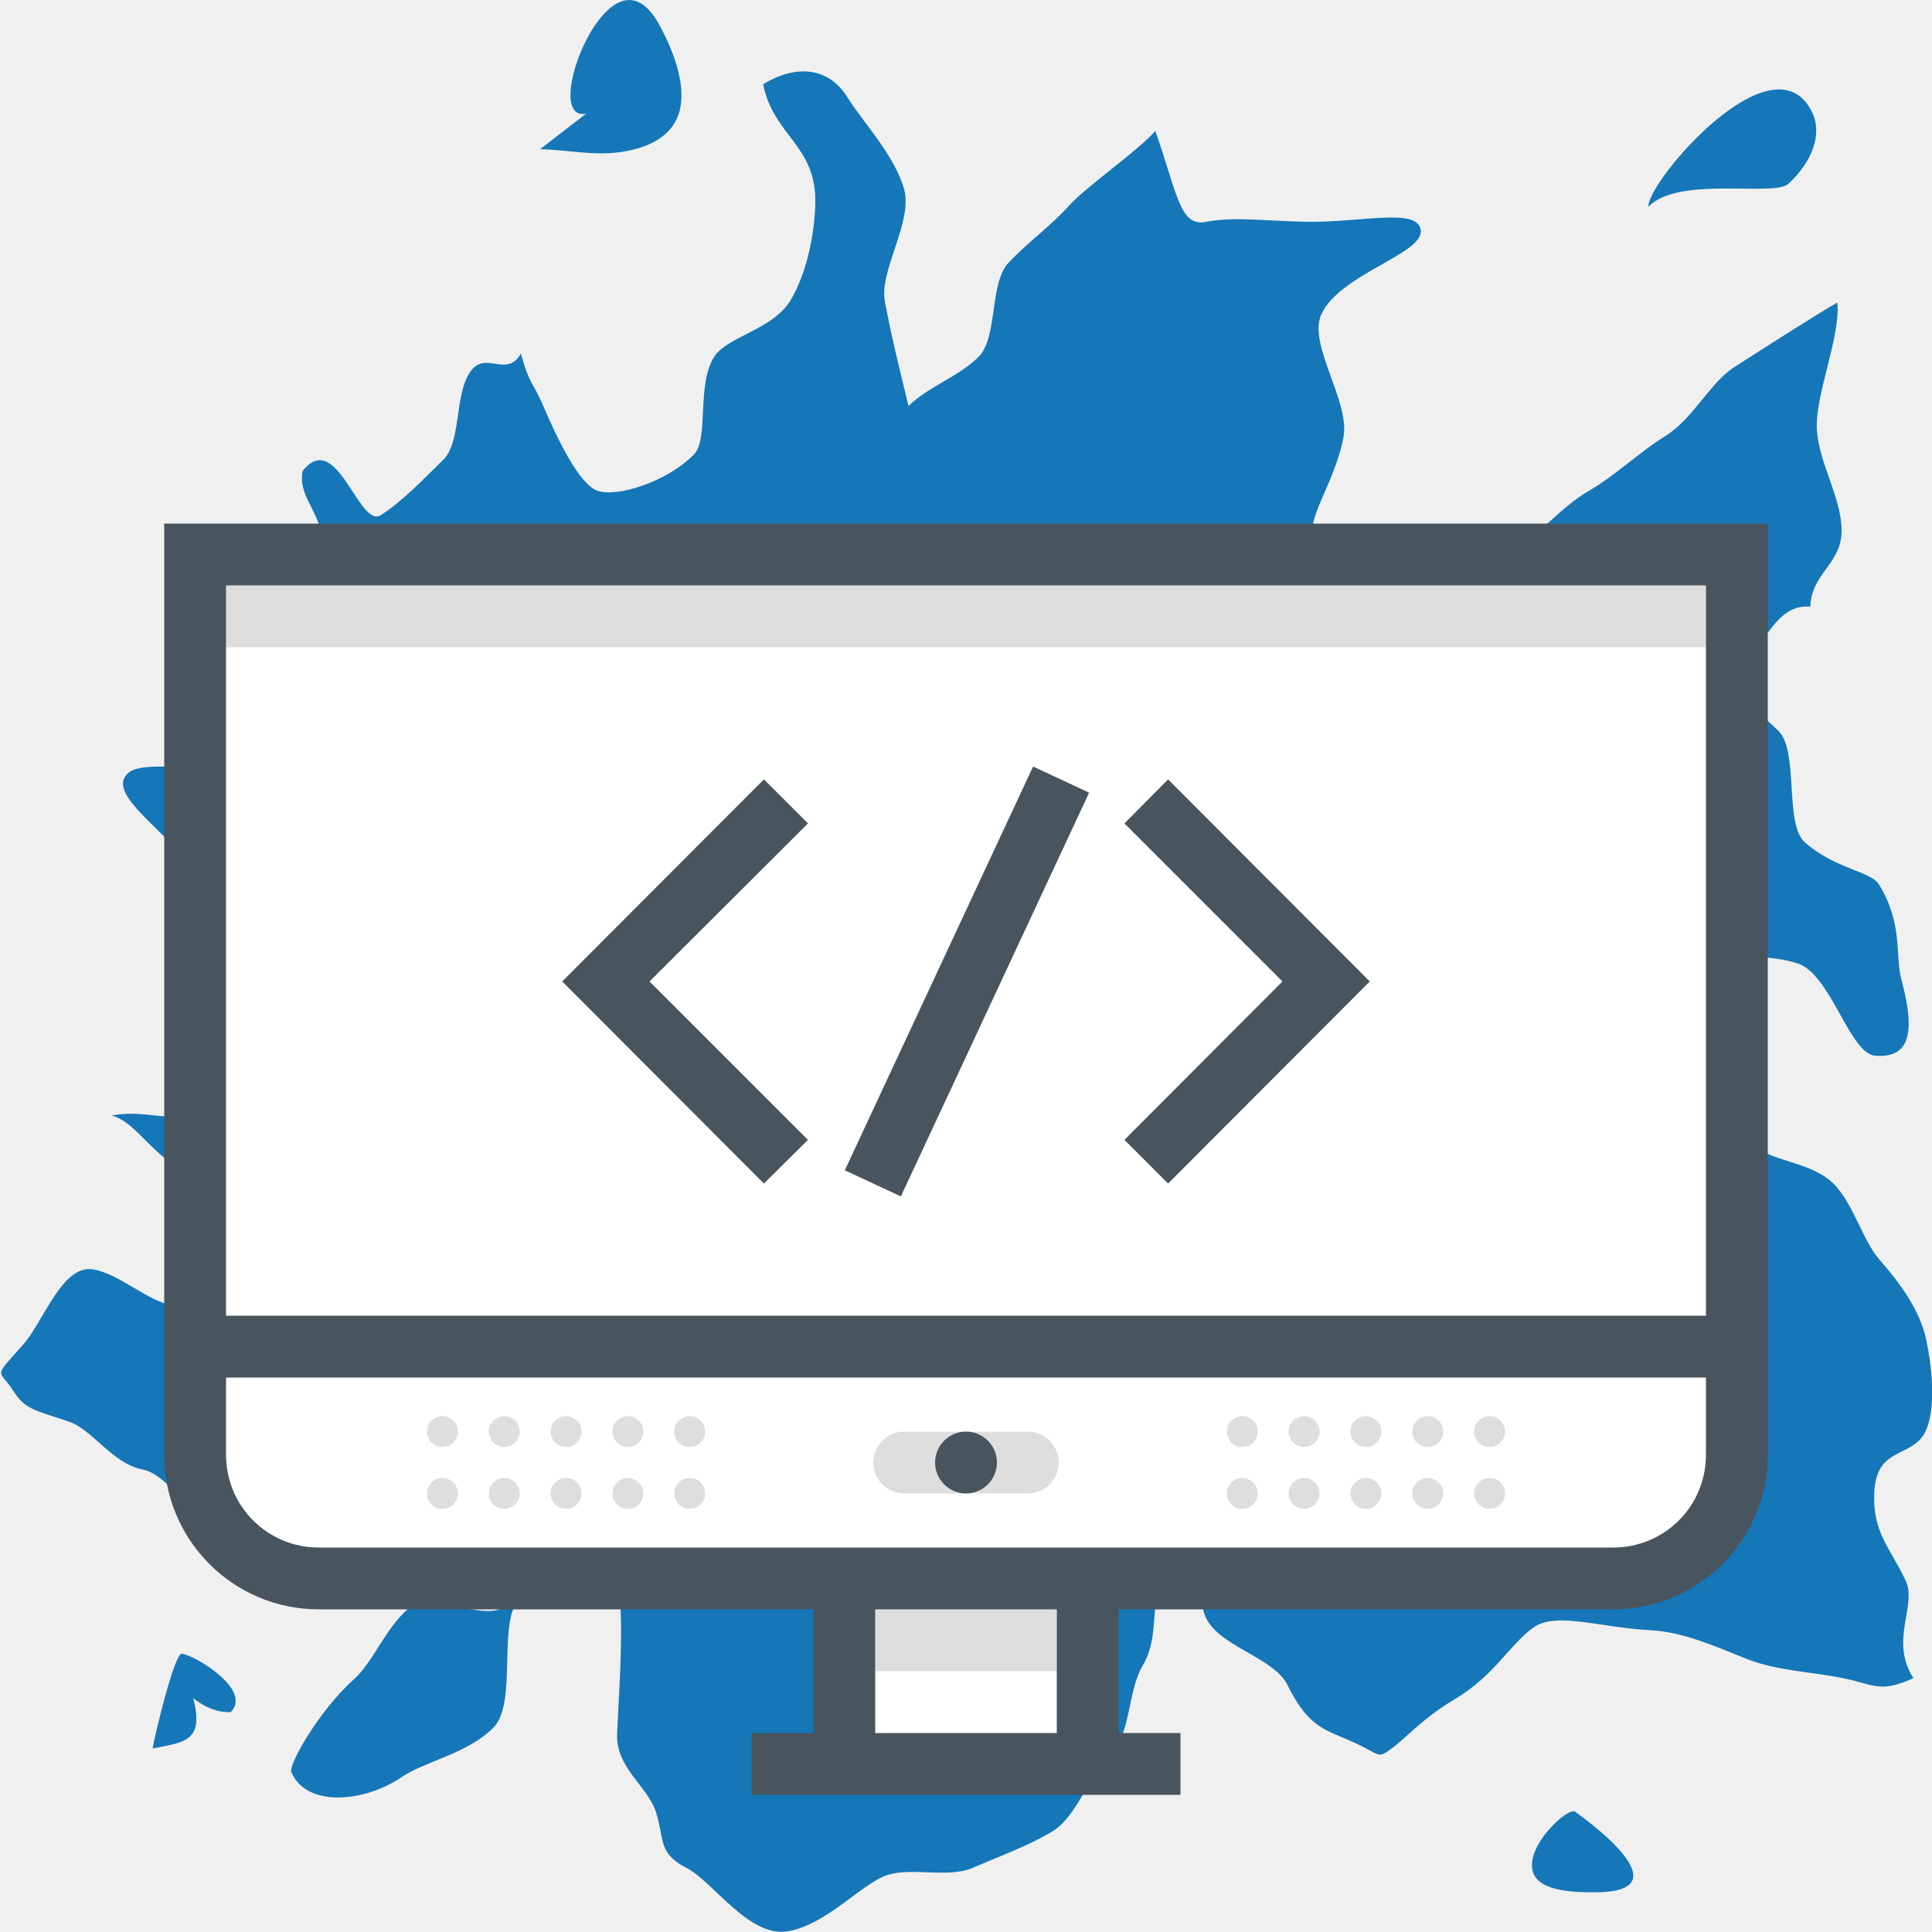
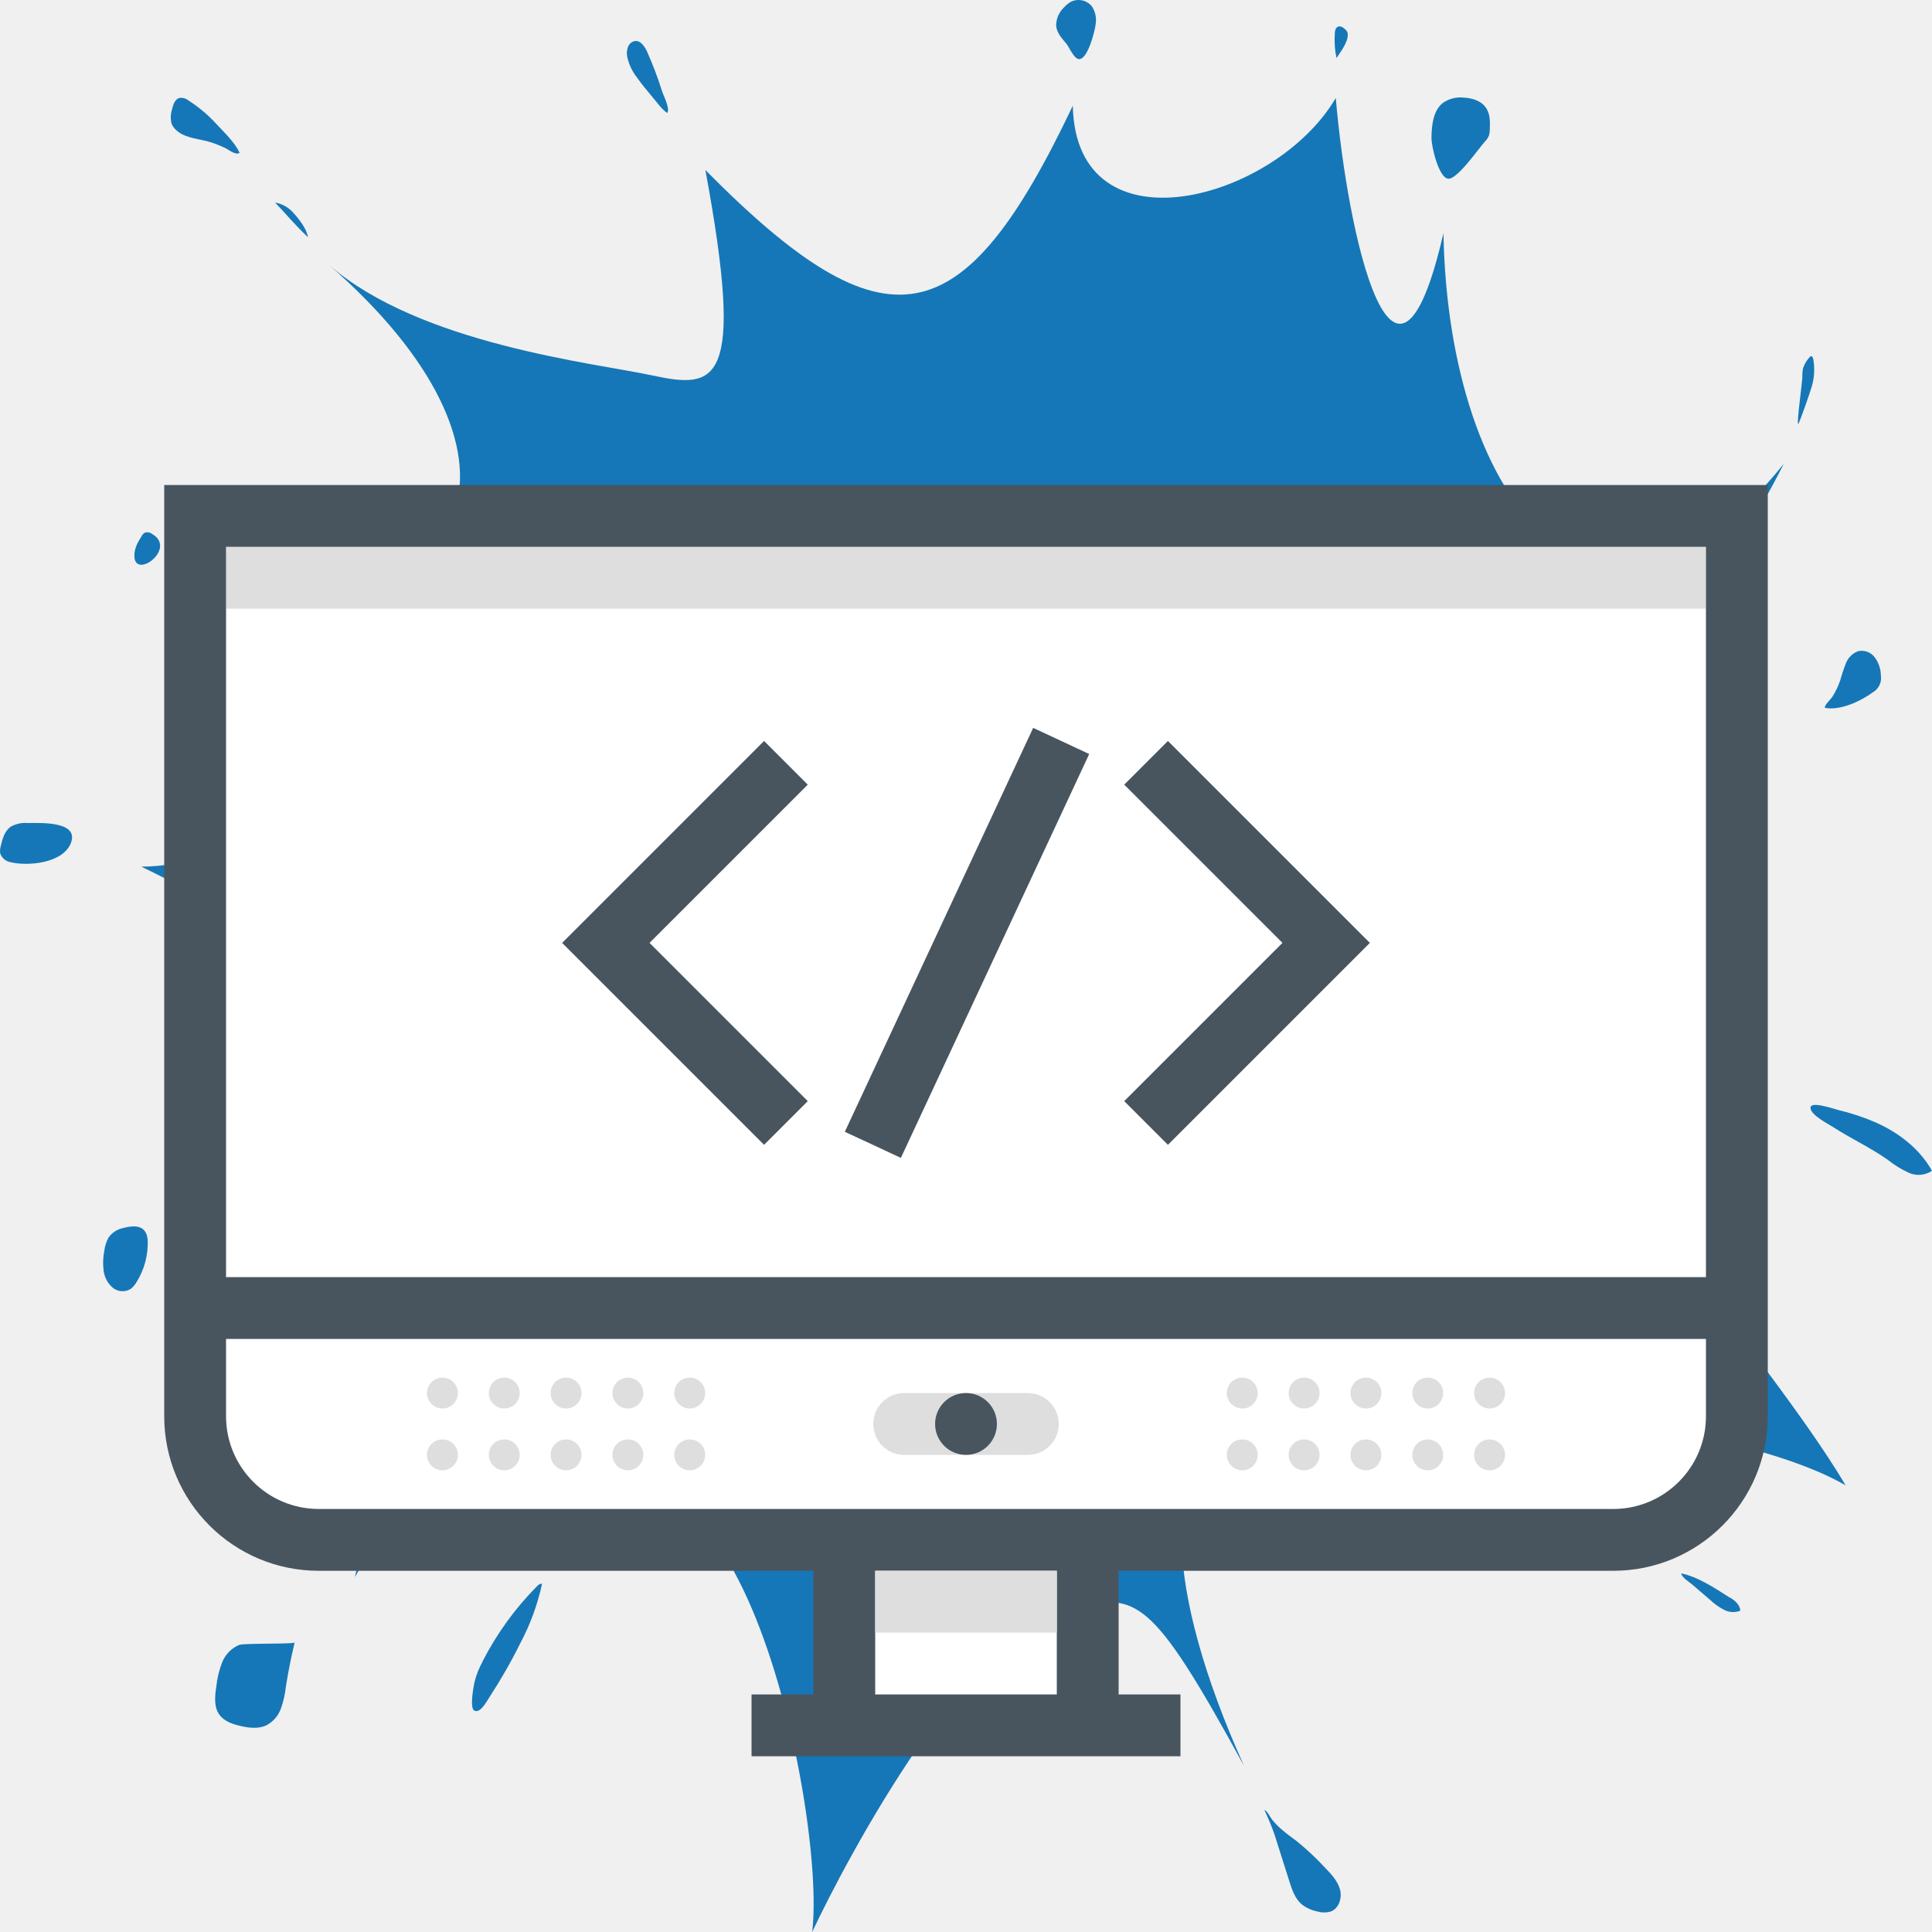
- <svg xmlns="http://www.w3.org/2000/svg" version="1.1" id="Camada_1" x="0px" y="0px" viewBox="0 0 500 500" style="enable-background:new 0 0 500 500;" xml:space="preserve">
-   <style type="text/css">
- 	.st0{fill:#1577B7;}
- 	.st1{fill:#FFFFFF;}
- 	.st2{fill:#DEDEDE;}
- 	.st3{fill:#48555E;}
- </style>
-   <path class="st0" d="M497.2,372.2c3.2-3.7,3.8-13.5,1.3-25.5c-1.6-7.6-6.8-14.7-12.1-20.7c-4.7-5.3-7.1-16.2-13.3-20.9  c-5.8-4.4-14.3-4.6-20.2-9c-6.1-4.5-17.2-1.5-22.3-6.5c-5.7-5.5-1.4-19.1-4.4-25.9s-1.8-6.6-0.5-15.4c2.9-0.3,5.4-7.1,16.3-2.8  c7,2.8,15.8,1.3,23.4,3.9c8.4,2.9,13.3,23.2,19.8,23.8c10.3,0.9,10-8.1,6.8-20c-1.5-5.6,0.5-14.4-5.8-24.4  c-2.1-3.3-11.4-4-19.1-10.8c-5.4-4.8-1.5-23.5-6.8-28.8c-6.4-6.3-11.4-8.9-14-14.3c-3.4-7.3-6.9-4.2,5.5-6.1  c5.2-0.8,7.4-12.6,16.7-11.8c0.3-8.7,8.2-11.1,8.1-19.8s-5.9-17.3-6.4-26.1s6.2-24.1,5.3-32.8c-4.8,2.7-18.4,11.4-26.8,16.8  c-6.2,4-10.6,13.4-17.8,17.8c-6.6,4.1-12.9,10.2-19.8,14.2c-7.1,4-13.1,12-20,15.1c-7.9,3.6-18.9-3.7-25.5-2.3  c-9.7,2.1-20.8,5.9-25.1,0.3c-3.6-4.7,4.9-14.7,7.2-27.1c1.7-9.2-9.2-23.9-5.8-31.6c4.6-10.5,26.3-15.7,25.8-21.8  s-15.1-2.1-29.6-2.3c-10.4-0.2-18.7-1.4-25.9,0c-6.9,1.4-7.4-7-13.2-23.5c-4.8,5.4-17.6,14.1-22.4,19.4s-10.6,9.4-15.6,14.7  s-2.7,19.2-7.7,24.3s-13.2,7.8-18.2,12.8c-0.8-3.8-3.9-15.3-6.1-27.1c-1.5-8,7.3-20.6,5-29c-2.6-9.1-10.8-17.5-14.6-23.7  c-5.2-8.4-13.9-8.4-21.9-3.5c2.7,13.5,13.8,15.7,13.5,30.8c-0.1,6.3-1.7,17.2-6.4,25.1c-4.5,7.5-16.2,9.4-19.6,14.4  c-4.9,7.1-1.4,21.4-5.4,25.5c-6.9,7.1-20,11.2-25,9.4c-4.7-1.7-10.3-13.2-14.2-22.4c-2.4-5.6-3.3-4.8-5.6-13.1  c-3.7,6.5-9.1-0.9-13,4.6c-4.3,5.9-2.3,18.2-7.1,22.9c-5,4.9-10.4,10.6-16.1,14.3s-11.4-22.6-20.3-11.4c-1.1,6.3,3.5,9,5.7,18.5  c1.8,8-5.4,19.1-4.2,27c1.4,9.6-2.4,13.4-6.5,19.3c-3.4,4.9-4.5,12.4-15.1,12.1c-12.8,0-22.4-1.6-25.3,1.5  c-4.7,4.9,7.1,12.6,14.7,21.7c5.2,6.2,14.5,10.6,19,16.9c5.6,7.7,2.3,20.1,4.6,24.8c5,10.2,2.5,11-5.7,13.4  c-4.8,1.4-10.2,10.6-18.5,11.7c-5.8,0.8-10.7-1.5-18.1-0.1c5.6,1.4,9.1,8.3,17.1,13.5c7.3,4.7,14.6,7.4,18.7,13.9  c4.9,7.7,10,17.1,2.5,25.1c-5.3,5.7-14.2-2-22.2-3.3c-7-1.1-14-8.3-21-9.4c-8-1.2-12.8,13.7-18.1,19.6c-8,8.9-6.1,6.1-2.5,11.8  c3.1,4.9,5.5,5,14.4,8c6.2,2.1,11.3,10.9,19.1,12.4c6.8,1.3,13,13.3,20.4,14.3c7.2,0.9,15.6-9,22.8-8.3c7.5,0.8,14.4,7.3,21.3,8  c7.9,0.8,15.3,0.6,21.7,1.4c10.2,1.3,14.5,2.2,17.9,4.3c-1.6,1.8-1.9,8.9-10.3,15.7c-5.1,4.2-19.4-4.1-25.1,0.7s-9.1,13.8-14,18.2  c-8.9,7.9-17,22.1-16.2,24c3.8,9.2,18.8,7.9,28.4,1.4c6.1-4.2,17.2-6.1,23.9-12.9c6.3-6.4,1-27.1,6.6-33.2  c8-8.8,20.7-10.3,24.6-12.8c1.4,8,2,16.1,1.8,24.2c-0.1,8.2-0.7,16.2-1,23.7c-0.2,8.7,8,13.3,10.1,20.1c2.2,7,0.4,10.5,8,14.4  c6.8,3.5,16.1,18.1,26.2,16.3s19.3-12.6,25.8-14.6c6.7-2,15.6,1,22.2-1.9c6.6-2.9,14.5-5.7,20.6-9.5s9.5-14.7,14.8-19.8  s4.4-16.3,8.3-22.9s2.3-13,4.2-21c1.7-7.2,13.5-11.3,13.2-19.9c1.5,5.8-4.8,17.3-1.4,27.5c2.8,8.3,17.8,10.9,21.5,18.4  c4.7,9.4,8.3,11.1,14.1,13.5c10.5,4.3,8.7,5.9,12.6,3.1s8-7.8,16.5-12.9c10.5-6.2,14.2-14.2,20.6-18.7c5.8-4,17,0.1,30.1,0.8  c8.5,0.4,16.8,4.2,24.9,7.4s16.7,3.3,24.9,5c8.1,1.6,9.5,4,18.3,0c-6.3-9.7,1-18.9-2-25.2c-4.1-8.8-8.8-12.5-8.1-23.4  C485.8,375.4,493.1,377,497.2,372.2z M159.4,39.5c8.3-0.9,14.8-4.2,16.5-10.9c1.2-4.8,0.2-11.8-4.9-21.5c-6.1-11.8-13.1-7-17.9,0.8  c-5.6,9.2-8.2,22.9-1.4,21.5l-11.9,9.2C146.6,38.8,153.3,40.2,159.4,39.5z M407.7,468.9c-1.7-1.5-13,8.7-11,15.5  c1,3.5,5.8,5.6,17.3,5.3C436.5,489,408.3,469.4,407.7,468.9z M469,29.1c-9.9-20.5-42.8,18-42.4,24.4c7.8-8.1,32.5-2.5,36.2-5.9  C469.5,41.4,471.5,34.3,469,29.1z M47,428c-1.9,0-7,21.3-7.5,24.5c7.9-1.6,13.5-1.6,10.5-13c3,2.3,6.1,3.7,9.7,3.6  C65.6,437.2,49.7,428,47,428z" />
-   <path class="st1" d="M53.5,146.5v230c0,16,13,29,29,29h135.9v51h63.2v-51h135.9c16,0,29-13,29-29v-230H53.5z" />
-   <rect x="58.5" y="151.5" class="st2" width="383" height="16" />
-   <rect x="226.5" y="416.5" class="st2" width="47" height="16" />
-   <path class="st3" d="M42.5,135.5v205v36c0,22.1,17.9,40,40,40h128v32h-16v16h16h79h16v-16h-16v-32h128c22.1,0,40-17.9,40-40v-36  v-205H42.5z M273.5,448.5h-47v-32h47V448.5z M441.5,376.5c0,13.3-10.7,24-24,24h-128h-79h-128c-13.3,0-24-10.7-24-24v-20h383V376.5z   M58.5,340.5v-189h383v189H58.5z" />
-   <path class="st2" d="M266,370.5h-32c-4.4,0-8,3.6-8,8s3.6,8,8,8h32c4.4,0,8-3.6,8-8S270.4,370.5,266,370.5z" />
-   <circle class="st3" cx="250" cy="378.5" r="8" />
-   <circle class="st2" cx="321.5" cy="370.5" r="4" />
-   <circle class="st2" cx="337.5" cy="370.5" r="4" />
-   <circle class="st2" cx="353.5" cy="370.5" r="4" />
-   <circle class="st2" cx="369.5" cy="370.5" r="4" />
-   <circle class="st2" cx="385.5" cy="370.5" r="4" />
-   <circle class="st2" cx="321.5" cy="386.5" r="4" />
-   <circle class="st2" cx="337.5" cy="386.5" r="4" />
-   <circle class="st2" cx="353.5" cy="386.5" r="4" />
-   <circle class="st2" cx="369.5" cy="386.5" r="4" />
-   <circle class="st2" cx="385.5" cy="386.5" r="4" />
-   <circle class="st2" cx="114.5" cy="370.5" r="4" />
-   <circle class="st2" cx="130.5" cy="370.5" r="4" />
-   <circle class="st2" cx="146.5" cy="370.5" r="4" />
-   <circle class="st2" cx="162.5" cy="370.5" r="4" />
-   <circle class="st2" cx="178.5" cy="370.5" r="4" />
-   <circle class="st2" cx="114.5" cy="386.5" r="4" />
-   <circle class="st2" cx="130.5" cy="386.5" r="4" />
-   <circle class="st2" cx="146.5" cy="386.5" r="4" />
-   <circle class="st2" cx="162.5" cy="386.5" r="4" />
-   <circle class="st2" cx="178.5" cy="386.5" r="4" />
-   <polygon class="st3" points="197.7,306.3 145.5,254 197.7,201.7 209.1,213.1 168.1,254 209.1,295 " />
-   <polygon class="st3" points="302.3,306.3 291,295 331.9,254 291,213.1 302.3,201.7 354.5,254 " />
-   <rect x="192.6" y="246" transform="matrix(0.4226 -0.9063 0.9063 0.4226 -85.7055 373.4652)" class="st3" width="115.3" height="16" />
+ <svg xmlns="http://www.w3.org/2000/svg" id="Camada_1" data-name="Camada 1" viewBox="0 0 500 500">
+   <defs>
+     <style>.cls-1{fill:#1577b7;}.cls-2{fill:#fff;}.cls-3{fill:#dedede;}.cls-4{fill:#48555e;}</style>
+   </defs>
+   <path class="cls-1" d="M394.42,253.28c4.54-9.67,22.77,8.42,54.16,21.87-28.13-27.45-43.4-31.52-45.53-44.54-2.63-16,11.48-26.14,52.44-39.5-42.46,1.42-17.25-8.84-20.57-24-2.81-12.81,8.46-10.74,26.72-47.08-47.78,59.57-86.77,10.61-88.08-59.67-12.75,55.27-24.89,0-27.86-35-15.63,26.62-67.24,40.58-68.06,2C249.32,87,229.52,91.53,182.55,44c10.38,55.91,2.81,56.7-13.69,53.17-15.22-3.26-60.12-8.07-83.7-28.6,55.79,48.59,39.17,92.23-24,84.72,32.84,3.9,23,70.76-24.59,71,47.55,22.7,85.65,60.38,32,86.3,59.4-7,34.75,44.21,23.28,97.56,19.64-35.23,71.88-59.12,54.36-8.78C189,348.29,214,469.15,210.19,500c8.91-18.94,41.39-80.22,67.64-84.42,16.52-2.64,19.71-3.24,44.13,41.44-21.4-47.45-19.5-76.72-6.45-81.61,10.67-4,64.65,7.41,104.37,22.45-69.74-41.84,28-30.91,57.76-13.45C455.77,347.1,382.65,267,394.42,253.28ZM164.81,20c1.19,1.7,2.5,3.3,3.84,4.87,1.21,1.4,2.52,3.35,4,4.36.91-1-1-4.55-1.35-5.74a91.38,91.38,0,0,0-3.84-10.13c-.64-1.37-1.67-2.89-3.09-2.75a2.37,2.37,0,0,0-1.84,1.52,4.61,4.61,0,0,0-.21,2.55A13,13,0,0,0,164.81,20Zm-39.91,410a21.92,21.92,0,0,0-2.09,5.29c-.27,1.22-1.27,6.62-.12,7.37,1.58,1,3.37-2.55,4-3.47a135.94,135.94,0,0,0,8-14,59.53,59.53,0,0,0,5.59-15.27c-.48-.16-.95.23-1.31.6A78.34,78.34,0,0,0,124.9,429.94Zm322.84-16.49c-3.7-2.37-8.39-5.5-12.68-6.32.37,1.22,2,2.13,2.92,2.91l4.65,4a16.08,16.08,0,0,0,3.58,2.54,5.12,5.12,0,0,0,4.19.21C450.28,415.26,449,414.23,447.74,413.45ZM485.46,290.5a58.91,58.91,0,0,0-9.9-3.28c-1.22-.3-7-2.36-7-.51s4.53,4.12,5.79,4.94c4.62,3,9.62,5.28,14.14,8.46a26.27,26.27,0,0,0,5.45,3.38A6.2,6.2,0,0,0,500,303C496.75,297.2,491.3,293.1,485.46,290.5Zm-.75-111.34a4.24,4.24,0,0,0,2.06-4.29,8.08,8.08,0,0,0-1.57-4.73,4.25,4.25,0,0,0-4.27-1.63,5.4,5.4,0,0,0-3.2,3.12,43.15,43.15,0,0,0-1.5,4.5,19.49,19.49,0,0,1-2,4.17c-.53.83-1.89,1.92-2,2.87C476.2,184,481.52,181.48,484.71,179.16Zm-15.84-79.08a15.29,15.29,0,0,0,.39-7.2c-.08-.36-.34-.82-.67-.68a.76.76,0,0,0-.23.21,8,8,0,0,0-1.71,2.8,8.76,8.76,0,0,0-.2,2.29c0,1.35-1.5,11.91-1.1,12.24C465.56,109.92,468.61,101.08,468.87,100.08ZM39.47,138.25a2.18,2.18,0,0,0-2-.39,2.42,2.42,0,0,0-.85.94c-.23.36-.45.72-.66,1.1A8.24,8.24,0,0,0,34.82,143C33.91,150.8,46.06,142.21,39.47,138.25ZM7.22,213a7.64,7.64,0,0,0-4.54,1C1.21,215.12.6,217.1.19,219a4.3,4.3,0,0,0-.13,1.88,3.49,3.49,0,0,0,2.84,2.29c4.31,1,13.17.27,15.36-4.79C20.81,212.41,10.25,213,7.22,213ZM31.7,317.85a6,6,0,0,0-3.6,2.43A9.15,9.15,0,0,0,27,323.7a15.6,15.6,0,0,0-.17,5.23,6.86,6.86,0,0,0,2.45,4.41,4,4,0,0,0,4.63.17,6.11,6.11,0,0,0,1.46-1.76,19,19,0,0,0,2.85-10.87C37.88,317,34.88,317,31.7,317.85Zm48-256.49c-.31-2.11-2.3-4.64-3.65-6.13a8.11,8.11,0,0,0-4.86-2.81C74,55.35,76.72,58.64,79.69,61.36Zm295-15.13c2.24.51,8-7.83,9.63-9.64a4.49,4.49,0,0,0,1-1.48,4.72,4.72,0,0,0,.22-1.45c.1-1.91.13-4-.85-5.56-1.21-2-3.65-2.73-5.89-2.84a7.94,7.94,0,0,0-5.47,1.43c-2.42,2-2.83,5.64-2.88,8.89C370.41,37.75,372.25,45.7,374.65,46.23ZM45.4,33.49c2.08,2.08,5.18,2.32,8,3a27.42,27.42,0,0,1,4.87,1.81c1,.47,2.68,1.94,3.73,1.26-1.14-2.62-4-5.32-5.94-7.4A35.43,35.43,0,0,0,48.77,26a3.05,3.05,0,0,0-2.35-.65c-1.18.33-1.65,1.81-1.93,3.08A6.54,6.54,0,0,0,44.41,32,4.29,4.29,0,0,0,45.4,33.49ZM273.33,6.68a6.55,6.55,0,0,1,2.15-4.88A7,7,0,0,1,277.09.49a4.47,4.47,0,0,1,5.45,1.1,6.45,6.45,0,0,1,1,4.75c-.19,1.72-2.11,9.37-4.43,8.94-1.23-.23-2.42-3.09-3.16-4C274.82,9.93,273.5,8.52,273.33,6.68Zm72.11,2.15a3.37,3.37,0,0,1,.19-1.23,1.21,1.21,0,0,1,.92-.78,1.89,1.89,0,0,1,1.29.54,2.47,2.47,0,0,1,.85.94,1.71,1.71,0,0,1,.11.59c.07,2.06-1.82,4.48-2.91,6.13A22.14,22.14,0,0,1,345.44,8.83Zm-15.58,466,3.83,12.07c.68,2.17,1.45,4.44,3.18,5.93A9.54,9.54,0,0,0,341,494.7a6.1,6.1,0,0,0,3.39,0c2.16-.8,3-3.55,2.39-5.74s-2.25-3.93-3.84-5.58a71.63,71.63,0,0,0-7.3-6.85c-1.33-1-2.72-2-4-3.1a20.48,20.48,0,0,1-2.42-2.51c-.54-.66-1.27-2.29-2-2.5A62.85,62.85,0,0,1,329.86,474.83Zm-268-49.12a8.23,8.23,0,0,0-4.38,4.54,23.7,23.7,0,0,0-1.5,6.24c-.37,2.5-.68,5.29.84,7.33,1.21,1.63,3.29,2.36,5.29,2.83,2.26.54,4.75.85,6.85-.15a7.94,7.94,0,0,0,3.76-4.37A25.7,25.7,0,0,0,74,436.42q.9-5.71,2.26-11.35C76.17,425.54,63.17,425.21,61.87,425.71Z" transform="translate(0 0)" />
+   <path class="cls-2" d="M53.5,136.52v230a29,29,0,0,0,29,29H218.38v51h63.24v-51H417.5a29,29,0,0,0,29-29v-230Z" transform="translate(0 0)" />
+   <rect class="cls-3" x="58.5" y="141.52" width="383" height="16" />
+   <path class="cls-4" d="M42.5,125.52v241a40,40,0,0,0,40,40h128v32h-16v16h111v-16h-16v-32h128a40,40,0,0,0,40-40v-241Zm231,313h-47v-32h47Zm168-72a24,24,0,0,1-24,24H82.5a24,24,0,0,1-24-24v-20h383Zm-383-36v-189h383v189Z" transform="translate(0 0)" />
+   <rect class="cls-3" x="226.5" y="406.52" width="47" height="16" />
+   <path class="cls-3" d="M266,360.52H234a8,8,0,0,0,0,16h32a8,8,0,0,0,0-16Z" transform="translate(0 0)" />
+   <circle class="cls-4" cx="250" cy="368.52" r="8" />
+   <circle class="cls-3" cx="321.5" cy="360.52" r="4" />
+   <circle class="cls-3" cx="337.5" cy="360.52" r="4" />
+   <circle class="cls-3" cx="353.5" cy="360.52" r="4" />
+   <circle class="cls-3" cx="369.5" cy="360.52" r="4" />
+   <circle class="cls-3" cx="385.5" cy="360.52" r="4" />
+   <circle class="cls-3" cx="321.5" cy="376.52" r="4" />
+   <circle class="cls-3" cx="337.5" cy="376.52" r="4" />
+   <circle class="cls-3" cx="353.5" cy="376.52" r="4" />
+   <circle class="cls-3" cx="369.5" cy="376.52" r="4" />
+   <circle class="cls-3" cx="385.5" cy="376.52" r="4" />
+   <circle class="cls-3" cx="114.5" cy="360.52" r="4" />
+   <circle class="cls-3" cx="130.5" cy="360.52" r="4" />
+   <circle class="cls-3" cx="146.5" cy="360.52" r="4" />
+   <circle class="cls-3" cx="162.5" cy="360.52" r="4" />
+   <circle class="cls-3" cx="178.5" cy="360.52" r="4" />
+   <circle class="cls-3" cx="114.5" cy="376.52" r="4" />
+   <circle class="cls-3" cx="130.5" cy="376.52" r="4" />
+   <circle class="cls-3" cx="146.5" cy="376.52" r="4" />
+   <circle class="cls-3" cx="162.5" cy="376.52" r="4" />
+   <circle class="cls-3" cx="178.5" cy="376.52" r="4" />
+   <polygon class="cls-4" points="197.74 296.28 145.48 244.02 197.74 191.76 209.05 203.07 168.1 244.02 209.05 284.97 197.74 296.28" />
+   <polygon class="cls-4" points="302.26 296.28 290.95 284.97 331.9 244.02 290.95 203.07 302.26 191.76 354.52 244.02 302.26 296.28" />
+   <rect class="cls-4" x="192.6" y="236.02" width="115.33" height="16" transform="translate(-76.66 367.71) rotate(-65)" />
</svg>
